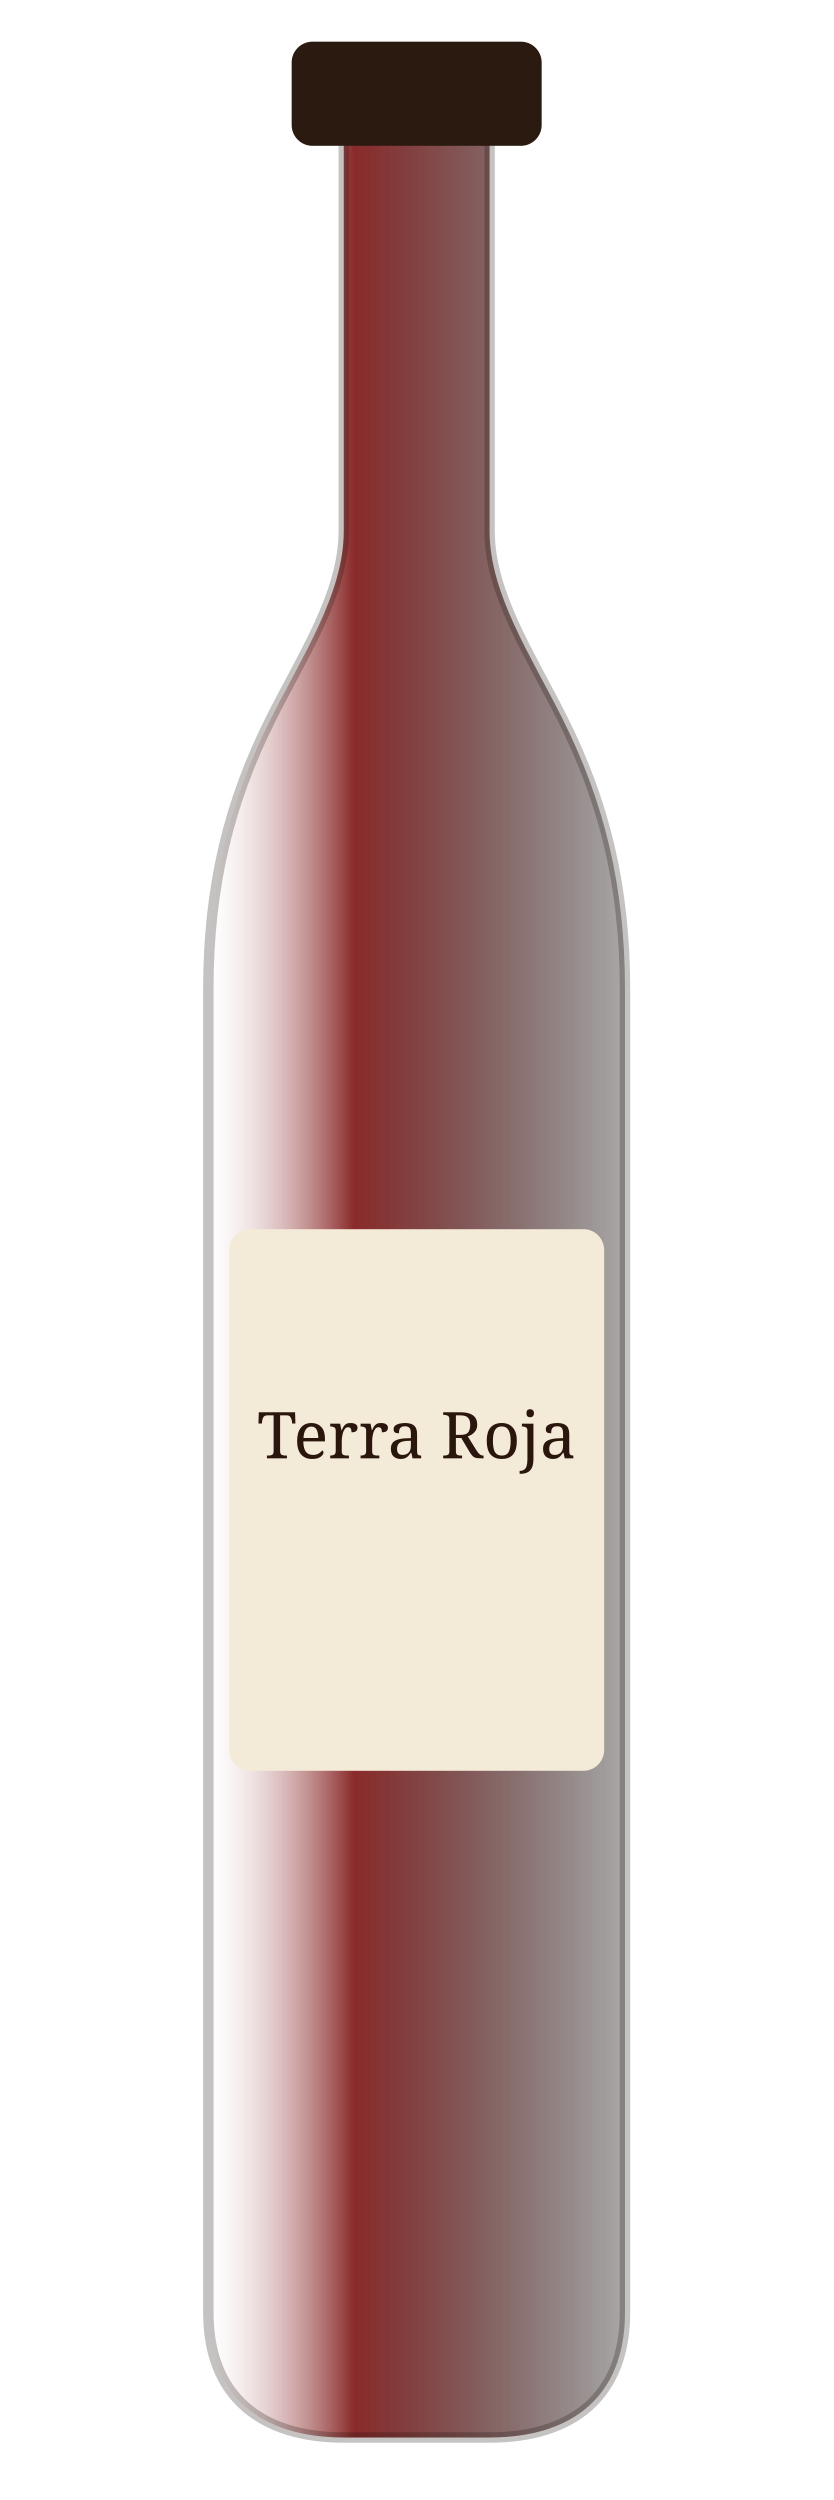
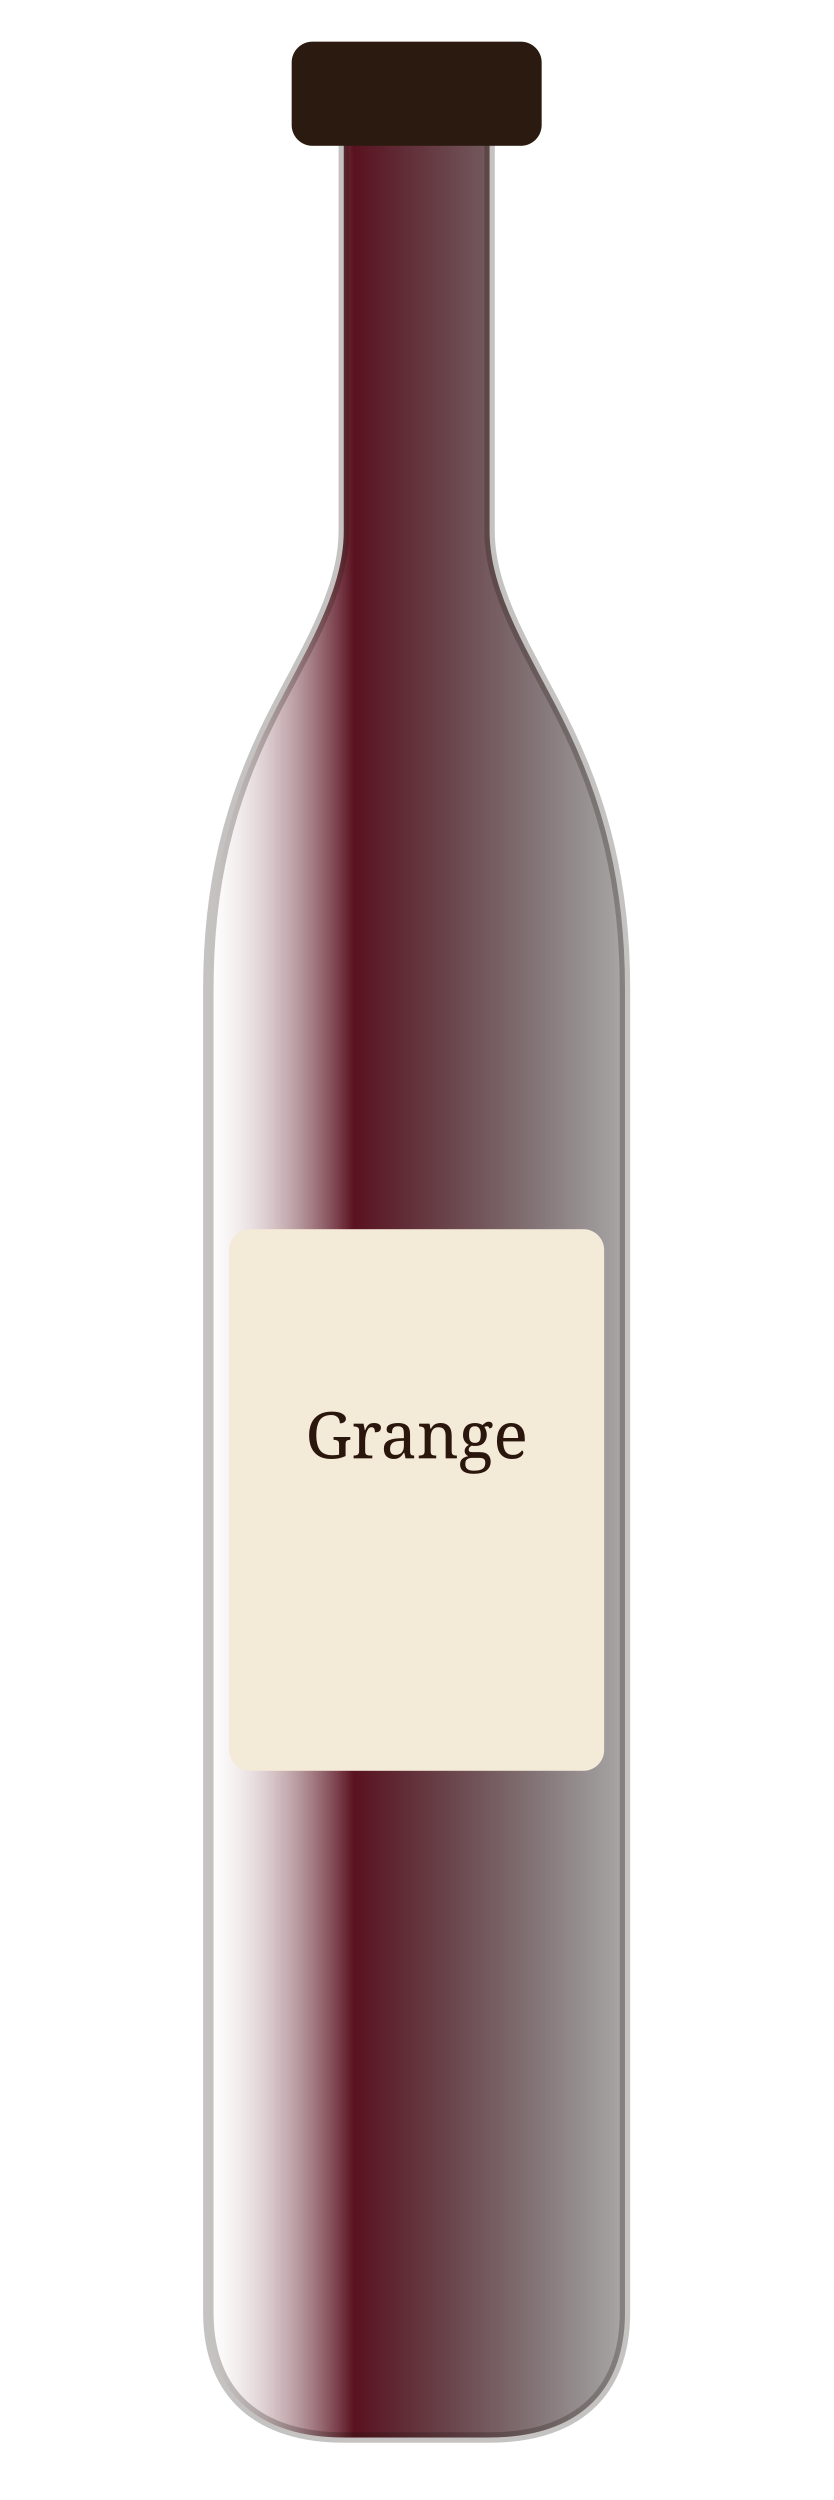
<svg xmlns="http://www.w3.org/2000/svg" viewBox="0 0 80 240" width="80" height="240">
  <defs>
    <linearGradient id="g" x1="0" y1="0" x2="1" y2="0">
      <stop offset="0" stop-color="#ffffff" stop-opacity=".22" />
-       <stop offset=".35" stop-color="#8a2a2a" />
+       <stop offset=".35" stop-color="#5a1220" />
      <stop offset="1" stop-color="#0a0504" stop-opacity=".35" />
    </linearGradient>
  </defs>
  <path d="M36 8h8c2 0 3 2 3 5v38c0 6 4 12 7 18 4 8 6 16 6 26v127c0 8-5 12-13 12H33c-8 0-13-4-13-12V95c0-10 2-18 6-26 3-6 7-12 7-18V13c0-3 1-5 3-5z" fill="url(#g)" stroke="#1a100a" stroke-opacity=".25" />
  <rect x="28" y="4" width="24" height="10" rx="2" fill="#2a1a10" />
  <rect x="22" y="118" width="36" height="52" rx="2" fill="#f4ead8" />
-   <text x="40" y="140" text-anchor="middle" font-family="Georgia,serif" font-size="6.2" fill="#2a160c">Terra Roja</text>
+   <text x="40" y="140" text-anchor="middle" font-family="Georgia,serif" font-size="6.2" fill="#2a160c">Grange</text>
</svg>
